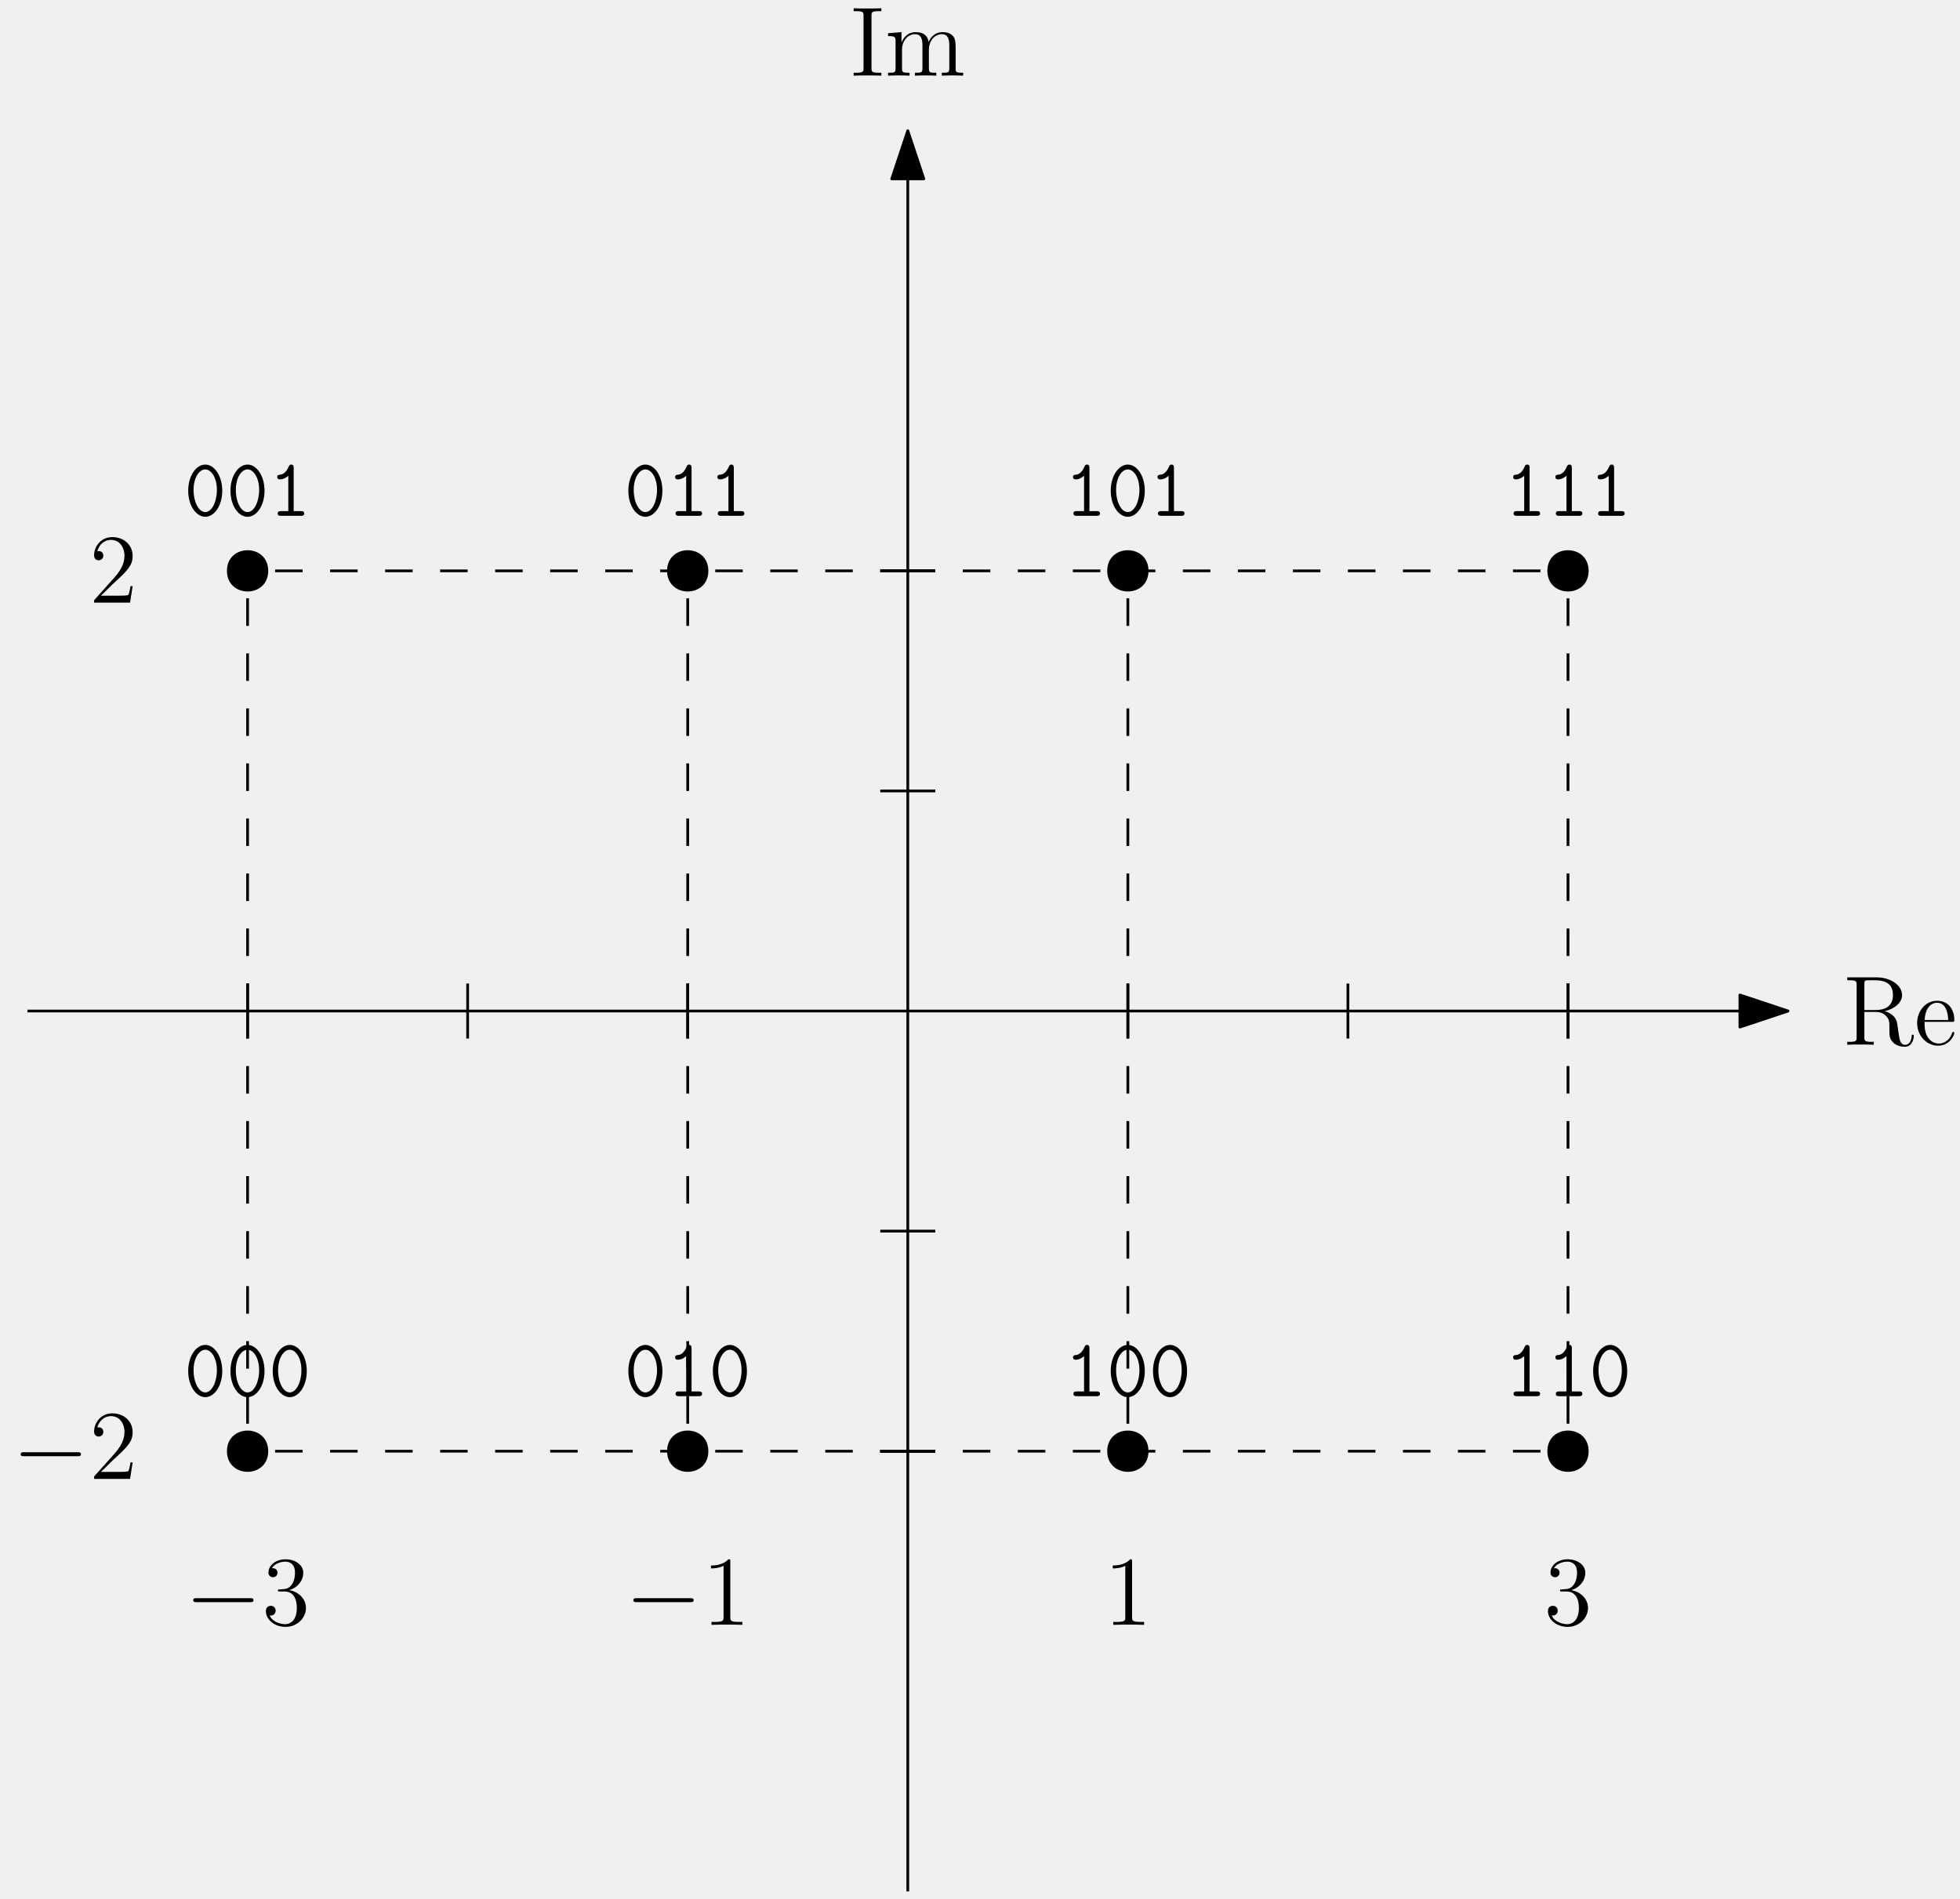
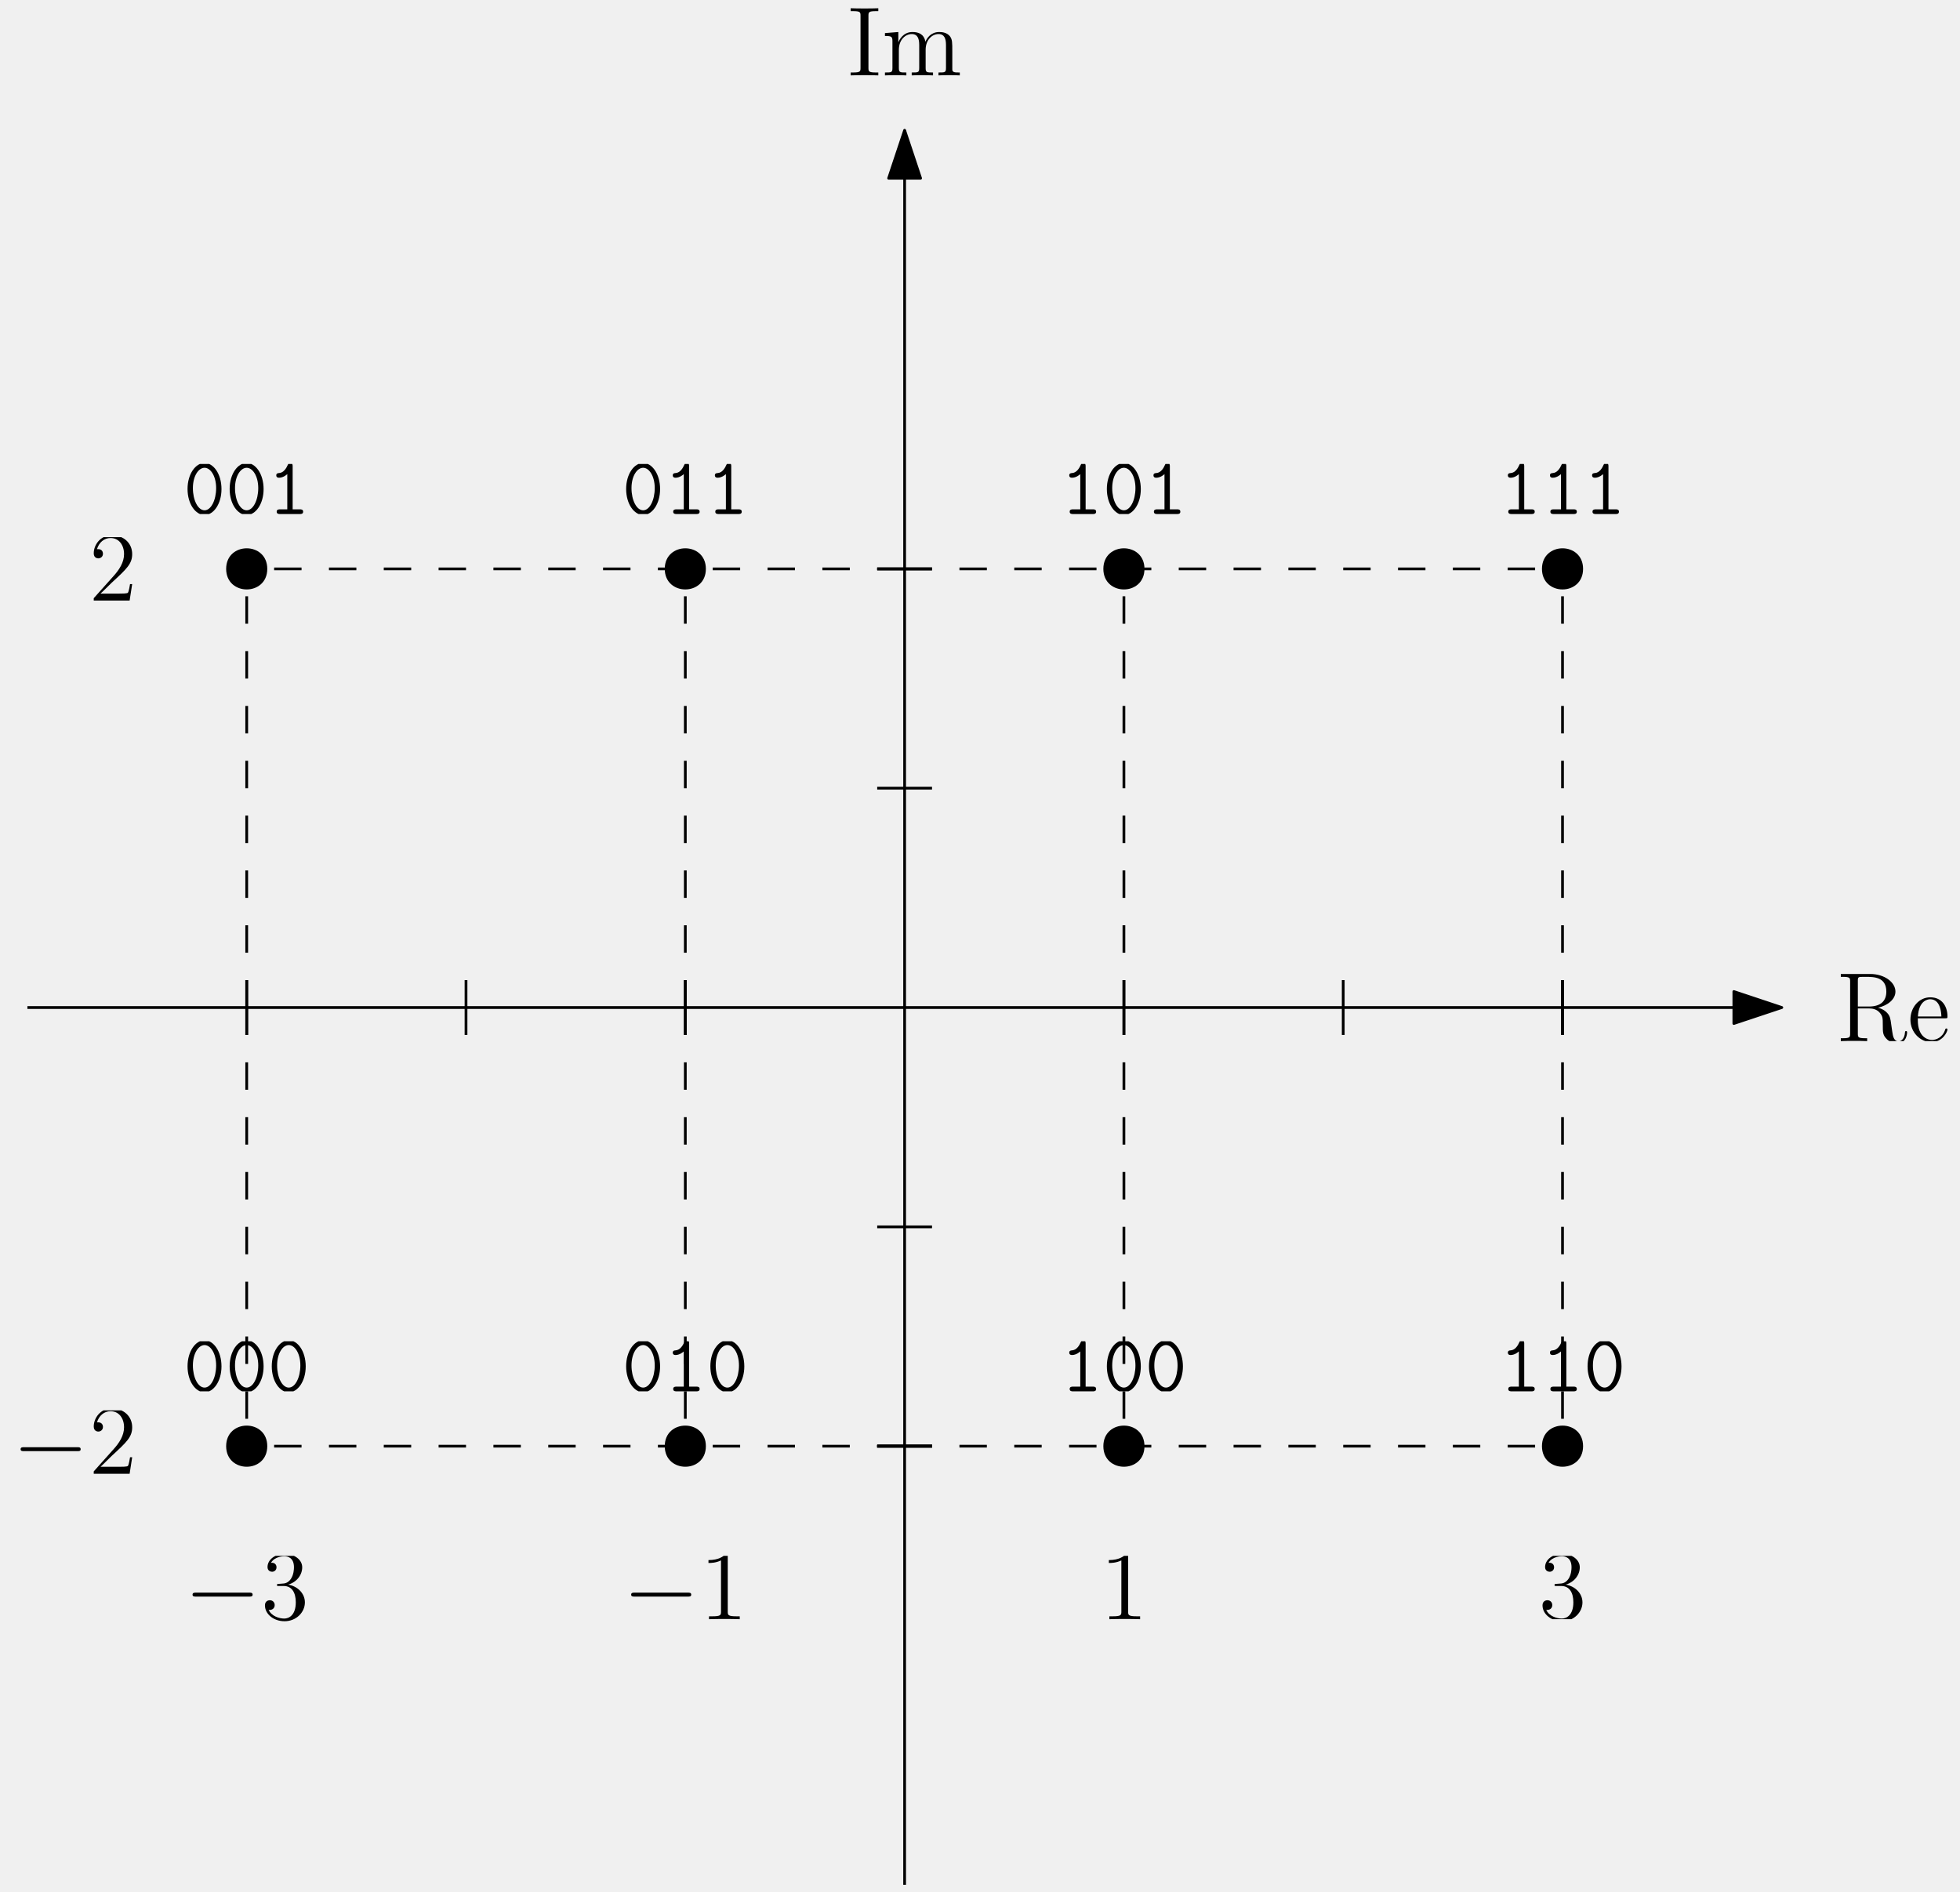
- <svg xmlns="http://www.w3.org/2000/svg" xmlns:xlink="http://www.w3.org/1999/xlink" width="285" height="276" viewBox="0 0 285 276">
+ <svg xmlns="http://www.w3.org/2000/svg" xmlns:xlink="http://www.w3.org/1999/xlink" width="286" height="276" viewBox="0 0 286 276">
+   <style>
+       .fill { fill: black; }
+       .stroke { stroke: black; }
+       @media (prefers-color-scheme: dark) {
+         .fill { fill: white; }
+         .stroke { stroke: white; }
+       }
+     </style>
  <defs>
    <g>
      <g id="glyph-0-0">
        <path d="M 9.453 -3.297 C 9.703 -3.297 9.953 -3.297 9.953 -3.578 C 9.953 -3.875 9.703 -3.875 9.453 -3.875 L 1.688 -3.875 C 1.453 -3.875 1.188 -3.875 1.188 -3.578 C 1.188 -3.297 1.453 -3.297 1.688 -3.297 Z M 9.453 -3.297 " />
      </g>
      <g id="glyph-1-0">
        <path d="M 2.641 -5.156 C 2.391 -5.141 2.344 -5.125 2.344 -4.984 C 2.344 -4.844 2.406 -4.844 2.672 -4.844 L 3.328 -4.844 C 4.547 -4.844 5.094 -3.844 5.094 -2.469 C 5.094 -0.594 4.109 -0.094 3.406 -0.094 C 2.719 -0.094 1.547 -0.422 1.141 -1.359 C 1.594 -1.297 2.016 -1.547 2.016 -2.062 C 2.016 -2.484 1.703 -2.766 1.312 -2.766 C 0.969 -2.766 0.594 -2.562 0.594 -2.016 C 0.594 -0.75 1.859 0.297 3.453 0.297 C 5.156 0.297 6.422 -1 6.422 -2.453 C 6.422 -3.766 5.359 -4.812 3.984 -5.047 C 5.234 -5.406 6.031 -6.453 6.031 -7.578 C 6.031 -8.703 4.859 -9.531 3.469 -9.531 C 2.031 -9.531 0.969 -8.656 0.969 -7.609 C 0.969 -7.047 1.422 -6.922 1.641 -6.922 C 1.938 -6.922 2.281 -7.141 2.281 -7.578 C 2.281 -8.031 1.938 -8.234 1.625 -8.234 C 1.531 -8.234 1.5 -8.234 1.469 -8.219 C 2.016 -9.188 3.359 -9.188 3.422 -9.188 C 3.906 -9.188 4.828 -8.984 4.828 -7.578 C 4.828 -7.297 4.797 -6.5 4.375 -5.875 C 3.938 -5.25 3.453 -5.203 3.062 -5.188 Z M 2.641 -5.156 " />
      </g>
      <g id="glyph-1-1">
        <path d="M 4.125 -9.188 C 4.125 -9.531 4.125 -9.531 3.844 -9.531 C 3.5 -9.156 2.781 -8.625 1.312 -8.625 L 1.312 -8.203 C 1.641 -8.203 2.359 -8.203 3.141 -8.578 L 3.141 -1.109 C 3.141 -0.594 3.094 -0.422 1.844 -0.422 L 1.391 -0.422 L 1.391 0 C 1.781 -0.031 3.172 -0.031 3.641 -0.031 C 4.109 -0.031 5.5 -0.031 5.875 0 L 5.875 -0.422 L 5.438 -0.422 C 4.172 -0.422 4.125 -0.594 4.125 -1.109 Z M 4.125 -9.188 " />
      </g>
      <g id="glyph-1-2">
        <path d="M 6.312 -2.406 L 6 -2.406 C 5.953 -2.172 5.844 -1.375 5.688 -1.141 C 5.594 -1.016 4.781 -1.016 4.344 -1.016 L 1.688 -1.016 C 2.078 -1.344 2.953 -2.266 3.328 -2.609 C 5.516 -4.625 6.312 -5.359 6.312 -6.781 C 6.312 -8.438 5 -9.531 3.344 -9.531 C 1.672 -9.531 0.703 -8.125 0.703 -6.891 C 0.703 -6.156 1.328 -6.156 1.375 -6.156 C 1.672 -6.156 2.047 -6.375 2.047 -6.828 C 2.047 -7.234 1.781 -7.5 1.375 -7.5 C 1.25 -7.5 1.219 -7.5 1.172 -7.484 C 1.453 -8.469 2.219 -9.125 3.156 -9.125 C 4.375 -9.125 5.125 -8.109 5.125 -6.781 C 5.125 -5.562 4.422 -4.5 3.594 -3.578 L 0.703 -0.344 L 0.703 0 L 5.938 0 Z M 6.312 -2.406 " />
      </g>
      <g id="glyph-2-0">
        <path d="M 4.125 -9.188 C 4.125 -9.531 4.125 -9.531 3.844 -9.531 C 3.5 -9.156 2.781 -8.625 1.312 -8.625 L 1.312 -8.203 C 1.641 -8.203 2.359 -8.203 3.141 -8.578 L 3.141 -1.109 C 3.141 -0.594 3.094 -0.422 1.844 -0.422 L 1.391 -0.422 L 1.391 0 C 1.781 -0.031 3.172 -0.031 3.641 -0.031 C 4.109 -0.031 5.5 -0.031 5.875 0 L 5.875 -0.422 L 5.438 -0.422 C 4.172 -0.422 4.125 -0.594 4.125 -1.109 Z M 4.125 -9.188 " />
      </g>
      <g id="glyph-2-1">
        <path d="M 2.641 -5.156 C 2.391 -5.141 2.344 -5.125 2.344 -4.984 C 2.344 -4.844 2.406 -4.844 2.672 -4.844 L 3.328 -4.844 C 4.547 -4.844 5.094 -3.844 5.094 -2.469 C 5.094 -0.594 4.109 -0.094 3.406 -0.094 C 2.719 -0.094 1.547 -0.422 1.141 -1.359 C 1.594 -1.297 2.016 -1.547 2.016 -2.062 C 2.016 -2.484 1.703 -2.766 1.312 -2.766 C 0.969 -2.766 0.594 -2.562 0.594 -2.016 C 0.594 -0.75 1.859 0.297 3.453 0.297 C 5.156 0.297 6.422 -1 6.422 -2.453 C 6.422 -3.766 5.359 -4.812 3.984 -5.047 C 5.234 -5.406 6.031 -6.453 6.031 -7.578 C 6.031 -8.703 4.859 -9.531 3.469 -9.531 C 2.031 -9.531 0.969 -8.656 0.969 -7.609 C 0.969 -7.047 1.422 -6.922 1.641 -6.922 C 1.938 -6.922 2.281 -7.141 2.281 -7.578 C 2.281 -8.031 1.938 -8.234 1.625 -8.234 C 1.531 -8.234 1.5 -8.234 1.469 -8.219 C 2.016 -9.188 3.359 -9.188 3.422 -9.188 C 3.906 -9.188 4.828 -8.984 4.828 -7.578 C 4.828 -7.297 4.797 -6.5 4.375 -5.875 C 3.938 -5.25 3.453 -5.203 3.062 -5.188 Z M 2.641 -5.156 " />
      </g>
      <g id="glyph-2-2">
        <path d="M 6.312 -2.406 L 6 -2.406 C 5.953 -2.172 5.844 -1.375 5.688 -1.141 C 5.594 -1.016 4.781 -1.016 4.344 -1.016 L 1.688 -1.016 C 2.078 -1.344 2.953 -2.266 3.328 -2.609 C 5.516 -4.625 6.312 -5.359 6.312 -6.781 C 6.312 -8.438 5 -9.531 3.344 -9.531 C 1.672 -9.531 0.703 -8.125 0.703 -6.891 C 0.703 -6.156 1.328 -6.156 1.375 -6.156 C 1.672 -6.156 2.047 -6.375 2.047 -6.828 C 2.047 -7.234 1.781 -7.5 1.375 -7.5 C 1.25 -7.5 1.219 -7.5 1.172 -7.484 C 1.453 -8.469 2.219 -9.125 3.156 -9.125 C 4.375 -9.125 5.125 -8.109 5.125 -6.781 C 5.125 -5.562 4.422 -4.5 3.594 -3.578 L 0.703 -0.344 L 0.703 0 L 5.938 0 Z M 6.312 -2.406 " />
      </g>
      <g id="glyph-3-0">
        <path d="M 6.047 -4.875 C 7.469 -5.203 8.578 -6.109 8.578 -7.219 C 8.578 -8.609 6.953 -9.797 4.891 -9.797 L 0.609 -9.797 L 0.609 -9.375 L 0.891 -9.375 C 1.922 -9.375 1.969 -9.234 1.969 -8.703 L 1.969 -1.094 C 1.969 -0.562 1.922 -0.422 0.891 -0.422 L 0.609 -0.422 L 0.609 0 C 0.938 -0.031 2.109 -0.031 2.531 -0.031 C 2.938 -0.031 4.125 -0.031 4.453 0 L 4.453 -0.422 L 4.172 -0.422 C 3.141 -0.422 3.094 -0.562 3.094 -1.094 L 3.094 -4.766 L 4.766 -4.766 C 5.328 -4.766 5.859 -4.609 6.234 -4.203 C 6.734 -3.656 6.734 -3.359 6.734 -2.359 C 6.734 -1.234 6.734 -0.859 7.359 -0.25 C 7.578 -0.031 8.172 0.297 8.984 0.297 C 10.094 0.297 10.281 -0.953 10.281 -1.25 C 10.281 -1.328 10.281 -1.469 10.125 -1.469 C 9.984 -1.469 9.984 -1.375 9.969 -1.234 C 9.891 -0.375 9.484 0.016 9.016 0.016 C 8.359 0.016 8.219 -0.656 8.109 -1.422 C 8.094 -1.516 8 -2.141 7.953 -2.5 C 7.859 -3.219 7.797 -3.672 7.375 -4.109 C 7.219 -4.281 6.844 -4.656 6.047 -4.875 Z M 4.703 -5.047 L 3.094 -5.047 L 3.094 -8.812 C 3.094 -9.141 3.094 -9.312 3.406 -9.359 C 3.531 -9.375 3.953 -9.375 4.25 -9.375 C 5.406 -9.375 7.25 -9.375 7.25 -7.219 C 7.25 -5.969 6.562 -5.047 4.703 -5.047 Z M 4.703 -5.047 " />
      </g>
      <g id="glyph-3-1">
        <path d="M 5.5 -3.328 C 5.812 -3.328 5.844 -3.328 5.844 -3.594 C 5.844 -5.047 5.062 -6.391 3.328 -6.391 C 1.688 -6.391 0.438 -4.922 0.438 -3.141 C 0.438 -1.25 1.891 0.141 3.484 0.141 C 5.188 0.141 5.844 -1.406 5.844 -1.703 C 5.844 -1.797 5.766 -1.844 5.688 -1.844 C 5.562 -1.844 5.531 -1.781 5.516 -1.703 C 5.141 -0.5 4.172 -0.172 3.578 -0.172 C 2.969 -0.172 1.516 -0.578 1.516 -3.062 L 1.516 -3.328 Z M 1.531 -3.594 C 1.656 -5.859 2.906 -6.109 3.312 -6.109 C 4.844 -6.109 4.938 -4.094 4.953 -3.594 Z M 1.531 -3.594 " />
      </g>
      <g id="glyph-3-2">
        <path d="M 3.109 -8.703 C 3.109 -9.234 3.156 -9.375 4.234 -9.375 L 4.547 -9.375 L 4.547 -9.797 C 4.203 -9.766 2.969 -9.766 2.531 -9.766 C 2.109 -9.766 0.859 -9.766 0.516 -9.797 L 0.516 -9.375 L 0.828 -9.375 C 1.906 -9.375 1.953 -9.234 1.953 -8.703 L 1.953 -1.094 C 1.953 -0.562 1.906 -0.422 0.828 -0.422 L 0.516 -0.422 L 0.516 0 C 0.859 -0.031 2.094 -0.031 2.531 -0.031 C 2.953 -0.031 4.203 -0.031 4.547 0 L 4.547 -0.422 L 4.234 -0.422 C 3.156 -0.422 3.109 -0.562 3.109 -1.094 Z M 3.109 -8.703 " />
      </g>
      <g id="glyph-3-3">
        <path d="M 10.281 -3.484 C 10.281 -4.812 10.281 -5.219 9.953 -5.688 C 9.531 -6.234 8.859 -6.328 8.375 -6.328 C 7.188 -6.328 6.578 -5.469 6.359 -4.906 C 6.156 -6.016 5.375 -6.328 4.469 -6.328 C 3.078 -6.328 2.531 -5.141 2.422 -4.844 L 2.406 -4.844 L 2.406 -6.328 L 0.453 -6.172 L 0.453 -5.75 C 1.438 -5.75 1.547 -5.656 1.547 -4.953 L 1.547 -1.062 C 1.547 -0.422 1.391 -0.422 0.453 -0.422 L 0.453 0 C 0.828 -0.031 1.609 -0.031 2.016 -0.031 C 2.422 -0.031 3.203 -0.031 3.578 0 L 3.578 -0.422 C 2.656 -0.422 2.484 -0.422 2.484 -1.062 L 2.484 -3.734 C 2.484 -5.234 3.469 -6.031 4.359 -6.031 C 5.25 -6.031 5.453 -5.312 5.453 -4.438 L 5.453 -1.062 C 5.453 -0.422 5.297 -0.422 4.359 -0.422 L 4.359 0 C 4.734 -0.031 5.516 -0.031 5.906 -0.031 C 6.328 -0.031 7.094 -0.031 7.469 0 L 7.469 -0.422 C 6.562 -0.422 6.391 -0.422 6.391 -1.062 L 6.391 -3.734 C 6.391 -5.234 7.375 -6.031 8.266 -6.031 C 9.156 -6.031 9.359 -5.312 9.359 -4.438 L 9.359 -1.062 C 9.359 -0.422 9.188 -0.422 8.266 -0.422 L 8.266 0 C 8.641 -0.031 9.406 -0.031 9.812 -0.031 C 10.234 -0.031 11 -0.031 11.375 0 L 11.375 -0.422 C 10.656 -0.422 10.297 -0.422 10.281 -0.844 Z M 10.281 -3.484 " />
      </g>
      <g id="glyph-4-0">
        <path d="M 5.547 -3.641 C 5.547 -5.875 4.359 -7.453 3.078 -7.453 C 1.766 -7.453 0.594 -5.844 0.594 -3.656 C 0.594 -1.438 1.781 0.141 3.078 0.141 C 4.375 0.141 5.547 -1.453 5.547 -3.641 Z M 3.078 -0.547 C 2.125 -0.547 1.375 -2 1.375 -3.781 C 1.375 -5.562 2.203 -6.75 3.078 -6.75 C 3.938 -6.75 4.766 -5.562 4.766 -3.781 C 4.766 -2.016 4.016 -0.547 3.078 -0.547 Z M 3.078 -0.547 " />
      </g>
      <g id="glyph-4-1">
        <path d="M 3.641 -6.953 C 3.641 -7.141 3.641 -7.453 3.281 -7.453 C 3.078 -7.453 3.016 -7.344 2.938 -7.188 C 2.719 -6.672 2.312 -6.031 1.688 -5.984 C 1.5 -5.969 1.25 -5.953 1.25 -5.641 C 1.25 -5.438 1.375 -5.297 1.641 -5.297 C 2.312 -5.297 2.828 -5.797 2.859 -5.828 L 2.859 -0.688 L 1.812 -0.688 C 1.641 -0.688 1.312 -0.688 1.312 -0.344 C 1.312 0 1.641 0 1.812 0 L 4.688 0 C 4.859 0 5.172 0 5.172 -0.344 C 5.172 -0.688 4.859 -0.688 4.688 -0.688 L 3.641 -0.688 Z M 3.641 -6.953 " />
      </g>
    </g>
+     <clipPath id="clip-0">
+       <path clip-rule="nonzero" d="M 38 227 L 45 227 L 45 237 L 38 237 Z M 38 227 " />
+     </clipPath>
+     <clipPath id="clip-1">
+       <path clip-rule="nonzero" d="M 103 227 L 108 227 L 108 237 L 103 237 Z M 103 227 " />
+     </clipPath>
+     <clipPath id="clip-2">
+       <path clip-rule="nonzero" d="M 161 227 L 167 227 L 167 236.246 L 161 236.246 Z M 161 227 " />
+     </clipPath>
+     <clipPath id="clip-3">
+       <path clip-rule="nonzero" d="M 225 227 L 231 227 L 231 236.246 L 225 236.246 Z M 225 227 " />
+     </clipPath>
+     <clipPath id="clip-4">
+       <path clip-rule="nonzero" d="M 13 78.375 L 20 78.375 L 20 87.621 L 13 87.621 Z M 13 78.375 " />
+     </clipPath>
+     <clipPath id="clip-5">
+       <path clip-rule="nonzero" d="M 13 205.777 L 20 205.777 L 20 216 L 13 216 Z M 13 205.777 " />
+     </clipPath>
+     <clipPath id="clip-6">
+       <path clip-rule="nonzero" d="M 268 142.098 L 284.582 142.098 L 284.582 151.902 L 268 151.902 Z M 268 142.098 " />
+     </clipPath>
+     <clipPath id="clip-7">
+       <path clip-rule="nonzero" d="M 124 1.195 L 140.387 1.195 L 140.387 11 L 124 11 Z M 124 1.195 " />
+     </clipPath>
+     <clipPath id="clip-8">
+       <path clip-rule="nonzero" d="M 27 67.695 L 45 67.695 L 45 75 L 27 75 Z M 27 67.695 " />
+     </clipPath>
+     <clipPath id="clip-9">
+       <path clip-rule="nonzero" d="M 91 67.695 L 109 67.695 L 109 75 L 91 75 Z M 91 67.695 " />
+     </clipPath>
+     <clipPath id="clip-10">
+       <path clip-rule="nonzero" d="M 156 67.695 L 173 67.695 L 173 75 L 156 75 Z M 156 67.695 " />
+     </clipPath>
+     <clipPath id="clip-11">
+       <path clip-rule="nonzero" d="M 220 67.695 L 237 67.695 L 237 75 L 220 75 Z M 220 67.695 " />
+     </clipPath>
+     <clipPath id="clip-12">
+       <path clip-rule="nonzero" d="M 27 195.695 L 45 195.695 L 45 203 L 27 203 Z M 27 195.695 " />
+     </clipPath>
+     <clipPath id="clip-13">
+       <path clip-rule="nonzero" d="M 91 195.695 L 109 195.695 L 109 203 L 91 203 Z M 91 195.695 " />
+     </clipPath>
+     <clipPath id="clip-14">
+       <path clip-rule="nonzero" d="M 156 195.695 L 173 195.695 L 173 203 L 156 203 Z M 156 195.695 " />
+     </clipPath>
+     <clipPath id="clip-15">
+       <path clip-rule="nonzero" d="M 220 195.695 L 237 195.695 L 237 203 L 220 203 Z M 220 195.695 " />
+     </clipPath>
  </defs>
-   <path fill="none" stroke-width="0.4" stroke-linecap="butt" stroke-linejoin="round" stroke="rgb(0%, 0%, 0%)" stroke-opacity="1" stroke-miterlimit="10" d="M 256 447.996 L 256 703.996 " transform="matrix(1, 0, 0, -1, -124, 723)" />
-   <path fill-rule="evenodd" fill="rgb(0%, 0%, 0%)" fill-opacity="1" stroke-width="0.4" stroke-linecap="butt" stroke-linejoin="round" stroke="rgb(0%, 0%, 0%)" stroke-opacity="1" stroke-miterlimit="10" d="M 256 703.996 L 253.668 696.996 L 258.332 696.996 Z M 256 703.996 " transform="matrix(1, 0, 0, -1, -124, 723)" />
-   <path fill="none" stroke-width="0.4" stroke-linecap="butt" stroke-linejoin="round" stroke="rgb(0%, 0%, 0%)" stroke-opacity="1" stroke-miterlimit="10" d="M 128 576 L 384 576 " transform="matrix(1, 0, 0, -1, -124, 723)" />
-   <path fill-rule="evenodd" fill="rgb(0%, 0%, 0%)" fill-opacity="1" stroke-width="0.4" stroke-linecap="butt" stroke-linejoin="round" stroke="rgb(0%, 0%, 0%)" stroke-opacity="1" stroke-miterlimit="10" d="M 384 576 L 377 578.332 L 377 573.668 Z M 384 576 " transform="matrix(1, 0, 0, -1, -124, 723)" />
-   <path fill-rule="evenodd" fill="rgb(0%, 0%, 0%)" fill-opacity="1" d="M 231 83 C 231 79 225 79 225 83 C 225 87 231 87 231 83 Z M 231 83 " />
-   <path fill-rule="evenodd" fill="rgb(0%, 0%, 0%)" fill-opacity="1" d="M 167 83 C 167 79 161 79 161 83 C 161 87 167 87 167 83 Z M 167 83 " />
-   <path fill-rule="evenodd" fill="rgb(0%, 0%, 0%)" fill-opacity="1" d="M 103 83 C 103 79 97 79 97 83 C 97 87 103 87 103 83 Z M 103 83 " />
-   <path fill-rule="evenodd" fill="rgb(0%, 0%, 0%)" fill-opacity="1" d="M 39 83 C 39 79 33 79 33 83 C 33 87 39 87 39 83 Z M 39 83 " />
-   <path fill="none" stroke-width="0.4" stroke-linecap="butt" stroke-linejoin="round" stroke="rgb(0%, 0%, 0%)" stroke-opacity="1" stroke-miterlimit="10" d="M 252 640 L 260 640 " transform="matrix(1, 0, 0, -1, -124, 723)" />
-   <path fill="none" stroke-width="0.4" stroke-linecap="butt" stroke-linejoin="round" stroke="rgb(0%, 0%, 0%)" stroke-opacity="1" stroke-miterlimit="10" d="M 252 640 L 260 640 " transform="matrix(1, 0, 0, -1, -124, 723)" />
-   <path fill="none" stroke-width="0.4" stroke-linecap="butt" stroke-linejoin="round" stroke="rgb(0%, 0%, 0%)" stroke-opacity="1" stroke-miterlimit="10" d="M 252 608 L 260 608 " transform="matrix(1, 0, 0, -1, -124, 723)" />
-   <path fill="none" stroke-width="0.4" stroke-linecap="butt" stroke-linejoin="round" stroke="rgb(0%, 0%, 0%)" stroke-opacity="1" stroke-miterlimit="10" d="M 252 512 L 260 512 " transform="matrix(1, 0, 0, -1, -124, 723)" />
-   <path fill="none" stroke-width="0.4" stroke-linecap="butt" stroke-linejoin="round" stroke="rgb(0%, 0%, 0%)" stroke-opacity="1" stroke-miterlimit="10" d="M 252 512 L 260 512 " transform="matrix(1, 0, 0, -1, -124, 723)" />
-   <path fill="none" stroke-width="0.4" stroke-linecap="butt" stroke-linejoin="round" stroke="rgb(0%, 0%, 0%)" stroke-opacity="1" stroke-miterlimit="10" d="M 288 580 L 288 572 " transform="matrix(1, 0, 0, -1, -124, 723)" />
-   <path fill="none" stroke-width="0.4" stroke-linecap="butt" stroke-linejoin="round" stroke="rgb(0%, 0%, 0%)" stroke-opacity="1" stroke-miterlimit="10" d="M 320 580 L 320 572 " transform="matrix(1, 0, 0, -1, -124, 723)" />
-   <path fill="none" stroke-width="0.4" stroke-linecap="butt" stroke-linejoin="round" stroke="rgb(0%, 0%, 0%)" stroke-opacity="1" stroke-miterlimit="10" d="M 352 580 L 352 572 " transform="matrix(1, 0, 0, -1, -124, 723)" />
-   <path fill="none" stroke-width="0.4" stroke-linecap="butt" stroke-linejoin="round" stroke="rgb(0%, 0%, 0%)" stroke-opacity="1" stroke-miterlimit="10" d="M 224 580 L 224 572 " transform="matrix(1, 0, 0, -1, -124, 723)" />
-   <path fill="none" stroke-width="0.4" stroke-linecap="butt" stroke-linejoin="round" stroke="rgb(0%, 0%, 0%)" stroke-opacity="1" stroke-miterlimit="10" d="M 192 580 L 192 572 " transform="matrix(1, 0, 0, -1, -124, 723)" />
-   <path fill="none" stroke-width="0.4" stroke-linecap="butt" stroke-linejoin="round" stroke="rgb(0%, 0%, 0%)" stroke-opacity="1" stroke-miterlimit="10" d="M 160 580 L 160 572 " transform="matrix(1, 0, 0, -1, -124, 723)" />
-   <path fill-rule="evenodd" fill="rgb(0%, 0%, 0%)" fill-opacity="1" d="M 167 211 C 167 207 161 207 161 211 C 161 215 167 215 167 211 Z M 167 211 " />
-   <path fill-rule="evenodd" fill="rgb(0%, 0%, 0%)" fill-opacity="1" d="M 231 211 C 231 207 225 207 225 211 C 225 215 231 215 231 211 Z M 231 211 " />
-   <path fill-rule="evenodd" fill="rgb(0%, 0%, 0%)" fill-opacity="1" d="M 103 211 C 103 207 97 207 97 211 C 97 215 103 215 103 211 Z M 103 211 " />
-   <path fill-rule="evenodd" fill="rgb(0%, 0%, 0%)" fill-opacity="1" d="M 39 211 C 39 207 33 207 33 211 C 33 215 39 215 39 211 Z M 39 211 " />
-   <path fill="none" stroke-width="0.4" stroke-linecap="butt" stroke-linejoin="round" stroke="rgb(0%, 0%, 0%)" stroke-opacity="1" stroke-miterlimit="10" d="M 252 512 L 260 512 " transform="matrix(1, 0, 0, -1, -124, 723)" />
-   <path fill="none" stroke-width="0.4" stroke-linecap="butt" stroke-linejoin="round" stroke="rgb(0%, 0%, 0%)" stroke-opacity="1" stroke-miterlimit="10" d="M 252 512 L 260 512 " transform="matrix(1, 0, 0, -1, -124, 723)" />
-   <g fill="rgb(0%, 0%, 0%)" fill-opacity="1">
+   <path fill="none" stroke-width="0.4" stroke-linecap="butt" stroke-linejoin="round" stroke-opacity="1" stroke-miterlimit="10" d="M 256 447.996 L 256 703.996 " transform="matrix(1, 0, 0, -1, -124, 723)" class="stroke" />
+   <path fill-rule="evenodd" fill-opacity="1" stroke-width="0.4" stroke-linecap="butt" stroke-linejoin="round" stroke-opacity="1" stroke-miterlimit="10" d="M 256 703.996 L 253.668 696.996 L 258.332 696.996 Z M 256 703.996 " transform="matrix(1, 0, 0, -1, -124, 723)" class="fill stroke" />
+   <path fill="none" stroke-width="0.4" stroke-linecap="butt" stroke-linejoin="round" stroke-opacity="1" stroke-miterlimit="10" d="M 128 576 L 384 576 " transform="matrix(1, 0, 0, -1, -124, 723)" class="stroke" />
+   <path fill-rule="evenodd" fill-opacity="1" stroke-width="0.4" stroke-linecap="butt" stroke-linejoin="round" stroke-opacity="1" stroke-miterlimit="10" d="M 384 576 L 377 578.332 L 377 573.668 Z M 384 576 " transform="matrix(1, 0, 0, -1, -124, 723)" class="fill stroke" />
+   <path fill-rule="evenodd" fill-opacity="1" d="M 231 83 C 231 79 225 79 225 83 C 225 87 231 87 231 83 Z M 231 83 " class="fill" />
+   <path fill-rule="evenodd" fill-opacity="1" d="M 167 83 C 167 79 161 79 161 83 C 161 87 167 87 167 83 Z M 167 83 " class="fill" />
+   <path fill-rule="evenodd" fill-opacity="1" d="M 103 83 C 103 79 97 79 97 83 C 97 87 103 87 103 83 Z M 103 83 " class="fill" />
+   <path fill-rule="evenodd" fill-opacity="1" d="M 39 83 C 39 79 33 79 33 83 C 33 87 39 87 39 83 Z M 39 83 " class="fill" />
+   <path fill="none" stroke-width="0.4" stroke-linecap="butt" stroke-linejoin="round" stroke-opacity="1" stroke-miterlimit="10" d="M 252 640 L 260 640 " transform="matrix(1, 0, 0, -1, -124, 723)" class="stroke" />
+   <path fill="none" stroke-width="0.4" stroke-linecap="butt" stroke-linejoin="round" stroke-opacity="1" stroke-miterlimit="10" d="M 252 640 L 260 640 " transform="matrix(1, 0, 0, -1, -124, 723)" class="stroke" />
+   <path fill="none" stroke-width="0.4" stroke-linecap="butt" stroke-linejoin="round" stroke-opacity="1" stroke-miterlimit="10" d="M 252 608 L 260 608 " transform="matrix(1, 0, 0, -1, -124, 723)" class="stroke" />
+   <path fill="none" stroke-width="0.4" stroke-linecap="butt" stroke-linejoin="round" stroke-opacity="1" stroke-miterlimit="10" d="M 252 512 L 260 512 " transform="matrix(1, 0, 0, -1, -124, 723)" class="stroke" />
+   <path fill="none" stroke-width="0.4" stroke-linecap="butt" stroke-linejoin="round" stroke-opacity="1" stroke-miterlimit="10" d="M 252 512 L 260 512 " transform="matrix(1, 0, 0, -1, -124, 723)" class="stroke" />
+   <path fill="none" stroke-width="0.4" stroke-linecap="butt" stroke-linejoin="round" stroke-opacity="1" stroke-miterlimit="10" d="M 288 580 L 288 572 " transform="matrix(1, 0, 0, -1, -124, 723)" class="stroke" />
+   <path fill="none" stroke-width="0.4" stroke-linecap="butt" stroke-linejoin="round" stroke-opacity="1" stroke-miterlimit="10" d="M 320 580 L 320 572 " transform="matrix(1, 0, 0, -1, -124, 723)" class="stroke" />
+   <path fill="none" stroke-width="0.4" stroke-linecap="butt" stroke-linejoin="round" stroke-opacity="1" stroke-miterlimit="10" d="M 352 580 L 352 572 " transform="matrix(1, 0, 0, -1, -124, 723)" class="stroke" />
+   <path fill="none" stroke-width="0.4" stroke-linecap="butt" stroke-linejoin="round" stroke-opacity="1" stroke-miterlimit="10" d="M 224 580 L 224 572 " transform="matrix(1, 0, 0, -1, -124, 723)" class="stroke" />
+   <path fill="none" stroke-width="0.4" stroke-linecap="butt" stroke-linejoin="round" stroke-opacity="1" stroke-miterlimit="10" d="M 192 580 L 192 572 " transform="matrix(1, 0, 0, -1, -124, 723)" class="stroke" />
+   <path fill="none" stroke-width="0.4" stroke-linecap="butt" stroke-linejoin="round" stroke-opacity="1" stroke-miterlimit="10" d="M 160 580 L 160 572 " transform="matrix(1, 0, 0, -1, -124, 723)" class="stroke" />
+   <path fill-rule="evenodd" fill-opacity="1" d="M 167 211 C 167 207 161 207 161 211 C 161 215 167 215 167 211 Z M 167 211 " class="fill" />
+   <path fill-rule="evenodd" fill-opacity="1" d="M 231 211 C 231 207 225 207 225 211 C 225 215 231 215 231 211 Z M 231 211 " class="fill" />
+   <path fill-rule="evenodd" fill-opacity="1" d="M 103 211 C 103 207 97 207 97 211 C 97 215 103 215 103 211 Z M 103 211 " class="fill" />
+   <path fill-rule="evenodd" fill-opacity="1" d="M 39 211 C 39 207 33 207 33 211 C 33 215 39 215 39 211 Z M 39 211 " class="fill" />
+   <path fill="none" stroke-width="0.4" stroke-linecap="butt" stroke-linejoin="round" stroke-opacity="1" stroke-miterlimit="10" d="M 252 512 L 260 512 " transform="matrix(1, 0, 0, -1, -124, 723)" class="stroke" />
+   <path fill="none" stroke-width="0.4" stroke-linecap="butt" stroke-linejoin="round" stroke-opacity="1" stroke-miterlimit="10" d="M 252 512 L 260 512 " transform="matrix(1, 0, 0, -1, -124, 723)" class="stroke" />
+   <g fill-opacity="1" class="fill">
    <use xlink:href="#glyph-0-0" x="26.909" y="236.245" />
  </g>
-   <g fill="rgb(0%, 0%, 0%)" fill-opacity="1">
-     <use xlink:href="#glyph-1-0" x="38.067" y="236.245" />
-   </g>
-   <g fill="rgb(0%, 0%, 0%)" fill-opacity="1">
+   <g clip-path="url(#clip-0)">
+     <g fill-opacity="1" class="fill">
+       <use xlink:href="#glyph-1-0" x="38.067" y="236.245" />
+     </g>
+   </g>
+   <g fill-opacity="1" class="fill">
    <use xlink:href="#glyph-0-0" x="90.909" y="236.245" />
  </g>
-   <g fill="rgb(0%, 0%, 0%)" fill-opacity="1">
-     <use xlink:href="#glyph-1-1" x="102.067" y="236.245" />
-   </g>
-   <g fill="rgb(0%, 0%, 0%)" fill-opacity="1">
-     <use xlink:href="#glyph-2-0" x="160.488" y="236.245" />
-   </g>
-   <g fill="rgb(0%, 0%, 0%)" fill-opacity="1">
-     <use xlink:href="#glyph-2-1" x="224.488" y="236.245" />
-   </g>
-   <g fill="rgb(0%, 0%, 0%)" fill-opacity="1">
-     <use xlink:href="#glyph-2-2" x="12.976" y="87.623" />
-   </g>
-   <g fill="rgb(0%, 0%, 0%)" fill-opacity="1">
+   <g clip-path="url(#clip-1)">
+     <g fill-opacity="1" class="fill">
+       <use xlink:href="#glyph-1-1" x="102.067" y="236.245" />
+     </g>
+   </g>
+   <g clip-path="url(#clip-2)">
+     <g fill-opacity="1" class="fill">
+       <use xlink:href="#glyph-2-0" x="160.488" y="236.245" />
+     </g>
+   </g>
+   <g clip-path="url(#clip-3)">
+     <g fill-opacity="1" class="fill">
+       <use xlink:href="#glyph-2-1" x="224.488" y="236.245" />
+     </g>
+   </g>
+   <g clip-path="url(#clip-4)">
+     <g fill-opacity="1" class="fill">
+       <use xlink:href="#glyph-2-2" x="12.976" y="87.623" />
+     </g>
+   </g>
+   <g fill-opacity="1" class="fill">
    <use xlink:href="#glyph-0-0" x="1.818" y="215.024" />
  </g>
-   <g fill="rgb(0%, 0%, 0%)" fill-opacity="1">
-     <use xlink:href="#glyph-1-2" x="12.976" y="215.024" />
-   </g>
-   <path fill="none" stroke-width="0.4" stroke-linecap="butt" stroke-linejoin="round" stroke="rgb(0%, 0%, 0%)" stroke-opacity="1" stroke-dasharray="4" stroke-miterlimit="10" d="M 160 576 L 160 640 " transform="matrix(1, 0, 0, -1, -124, 723)" />
-   <path fill="none" stroke-width="0.4" stroke-linecap="butt" stroke-linejoin="round" stroke="rgb(0%, 0%, 0%)" stroke-opacity="1" stroke-dasharray="4" stroke-miterlimit="10" d="M 224 576 L 224 640 " transform="matrix(1, 0, 0, -1, -124, 723)" />
-   <path fill="none" stroke-width="0.4" stroke-linecap="butt" stroke-linejoin="round" stroke="rgb(0%, 0%, 0%)" stroke-opacity="1" stroke-dasharray="4" stroke-miterlimit="10" d="M 288 576 L 288 640 " transform="matrix(1, 0, 0, -1, -124, 723)" />
-   <path fill="none" stroke-width="0.4" stroke-linecap="butt" stroke-linejoin="round" stroke="rgb(0%, 0%, 0%)" stroke-opacity="1" stroke-dasharray="4" stroke-miterlimit="10" d="M 352 576 L 352 640 " transform="matrix(1, 0, 0, -1, -124, 723)" />
-   <path fill="none" stroke-width="0.4" stroke-linecap="butt" stroke-linejoin="round" stroke="rgb(0%, 0%, 0%)" stroke-opacity="1" stroke-dasharray="4" stroke-miterlimit="10" d="M 160 576 L 160 512 " transform="matrix(1, 0, 0, -1, -124, 723)" />
-   <path fill="none" stroke-width="0.4" stroke-linecap="butt" stroke-linejoin="round" stroke="rgb(0%, 0%, 0%)" stroke-opacity="1" stroke-dasharray="4" stroke-miterlimit="10" d="M 224 576 L 224 512 " transform="matrix(1, 0, 0, -1, -124, 723)" />
-   <path fill="none" stroke-width="0.4" stroke-linecap="butt" stroke-linejoin="round" stroke="rgb(0%, 0%, 0%)" stroke-opacity="1" stroke-dasharray="4" stroke-miterlimit="10" d="M 288 576 L 288 512 " transform="matrix(1, 0, 0, -1, -124, 723)" />
-   <path fill="none" stroke-width="0.4" stroke-linecap="butt" stroke-linejoin="round" stroke="rgb(0%, 0%, 0%)" stroke-opacity="1" stroke-dasharray="4" stroke-miterlimit="10" d="M 352 576 L 352 512 " transform="matrix(1, 0, 0, -1, -124, 723)" />
-   <path fill="none" stroke-width="0.4" stroke-linecap="butt" stroke-linejoin="round" stroke="rgb(0%, 0%, 0%)" stroke-opacity="1" stroke-dasharray="4" stroke-miterlimit="10" d="M 256 640 L 352 640 " transform="matrix(1, 0, 0, -1, -124, 723)" />
-   <path fill="none" stroke-width="0.4" stroke-linecap="butt" stroke-linejoin="round" stroke="rgb(0%, 0%, 0%)" stroke-opacity="1" stroke-dasharray="4" stroke-miterlimit="10" d="M 256 512 L 352 512 " transform="matrix(1, 0, 0, -1, -124, 723)" />
-   <path fill="none" stroke-width="0.4" stroke-linecap="butt" stroke-linejoin="round" stroke="rgb(0%, 0%, 0%)" stroke-opacity="1" stroke-dasharray="4" stroke-miterlimit="10" d="M 256 640 L 160 640 " transform="matrix(1, 0, 0, -1, -124, 723)" />
-   <path fill="none" stroke-width="0.4" stroke-linecap="butt" stroke-linejoin="round" stroke="rgb(0%, 0%, 0%)" stroke-opacity="1" stroke-dasharray="4" stroke-miterlimit="10" d="M 256 512 L 160 512 " transform="matrix(1, 0, 0, -1, -124, 723)" />
-   <g fill="rgb(0%, 0%, 0%)" fill-opacity="1">
-     <use xlink:href="#glyph-3-0" x="268" y="151.901" />
-     <use xlink:href="#glyph-3-1" x="278.329" y="151.901" />
-   </g>
-   <g fill="rgb(0%, 0%, 0%)" fill-opacity="1">
-     <use xlink:href="#glyph-3-2" x="123.613" y="11" />
-     <use xlink:href="#glyph-3-3" x="128.677" y="11" />
-   </g>
-   <g fill="rgb(0%, 0%, 0%)" fill-opacity="1">
-     <use xlink:href="#glyph-4-0" x="26.772" y="75" />
-     <use xlink:href="#glyph-4-0" x="32.917" y="75" />
-     <use xlink:href="#glyph-4-1" x="39.062" y="75" />
-   </g>
-   <g fill="rgb(0%, 0%, 0%)" fill-opacity="1">
-     <use xlink:href="#glyph-4-0" x="90.772" y="75" />
-     <use xlink:href="#glyph-4-1" x="96.917" y="75" />
-     <use xlink:href="#glyph-4-1" x="103.062" y="75" />
-   </g>
-   <g fill="rgb(0%, 0%, 0%)" fill-opacity="1">
-     <use xlink:href="#glyph-4-1" x="154.772" y="75" />
-     <use xlink:href="#glyph-4-0" x="160.917" y="75" />
-     <use xlink:href="#glyph-4-1" x="167.062" y="75" />
-   </g>
-   <g fill="rgb(0%, 0%, 0%)" fill-opacity="1">
-     <use xlink:href="#glyph-4-1" x="218.772" y="75" />
-     <use xlink:href="#glyph-4-1" x="224.917" y="75" />
-     <use xlink:href="#glyph-4-1" x="231.062" y="75" />
-   </g>
-   <g fill="rgb(0%, 0%, 0%)" fill-opacity="1">
-     <use xlink:href="#glyph-4-0" x="26.772" y="203" />
-     <use xlink:href="#glyph-4-0" x="32.917" y="203" />
-     <use xlink:href="#glyph-4-0" x="39.062" y="203" />
-   </g>
-   <g fill="rgb(0%, 0%, 0%)" fill-opacity="1">
-     <use xlink:href="#glyph-4-0" x="90.772" y="203" />
-     <use xlink:href="#glyph-4-1" x="96.917" y="203" />
-     <use xlink:href="#glyph-4-0" x="103.062" y="203" />
-   </g>
-   <g fill="rgb(0%, 0%, 0%)" fill-opacity="1">
-     <use xlink:href="#glyph-4-1" x="154.772" y="203" />
-     <use xlink:href="#glyph-4-0" x="160.917" y="203" />
-     <use xlink:href="#glyph-4-0" x="167.062" y="203" />
-   </g>
-   <g fill="rgb(0%, 0%, 0%)" fill-opacity="1">
-     <use xlink:href="#glyph-4-1" x="218.772" y="203" />
-     <use xlink:href="#glyph-4-1" x="224.917" y="203" />
-     <use xlink:href="#glyph-4-0" x="231.062" y="203" />
-   </g>
-   <path fill="none" stroke-width="0.4" stroke-linecap="butt" stroke-linejoin="round" stroke="rgb(0%, 0%, 0%)" stroke-opacity="1" stroke-miterlimit="10" d="M 252 544 L 260 544 " transform="matrix(1, 0, 0, -1, -124, 723)" />
+   <g clip-path="url(#clip-5)">
+     <g fill-opacity="1" class="fill">
+       <use xlink:href="#glyph-1-2" x="12.976" y="215.024" />
+     </g>
+   </g>
+   <path fill="none" stroke-width="0.4" stroke-linecap="butt" stroke-linejoin="round" stroke-opacity="1" stroke-dasharray="4" stroke-miterlimit="10" d="M 160 576 L 160 640 " transform="matrix(1, 0, 0, -1, -124, 723)" class="stroke" />
+   <path fill="none" stroke-width="0.4" stroke-linecap="butt" stroke-linejoin="round" stroke-opacity="1" stroke-dasharray="4" stroke-miterlimit="10" d="M 224 576 L 224 640 " transform="matrix(1, 0, 0, -1, -124, 723)" class="stroke" />
+   <path fill="none" stroke-width="0.4" stroke-linecap="butt" stroke-linejoin="round" stroke-opacity="1" stroke-dasharray="4" stroke-miterlimit="10" d="M 288 576 L 288 640 " transform="matrix(1, 0, 0, -1, -124, 723)" class="stroke" />
+   <path fill="none" stroke-width="0.4" stroke-linecap="butt" stroke-linejoin="round" stroke-opacity="1" stroke-dasharray="4" stroke-miterlimit="10" d="M 352 576 L 352 640 " transform="matrix(1, 0, 0, -1, -124, 723)" class="stroke" />
+   <path fill="none" stroke-width="0.4" stroke-linecap="butt" stroke-linejoin="round" stroke-opacity="1" stroke-dasharray="4" stroke-miterlimit="10" d="M 160 576 L 160 512 " transform="matrix(1, 0, 0, -1, -124, 723)" class="stroke" />
+   <path fill="none" stroke-width="0.4" stroke-linecap="butt" stroke-linejoin="round" stroke-opacity="1" stroke-dasharray="4" stroke-miterlimit="10" d="M 224 576 L 224 512 " transform="matrix(1, 0, 0, -1, -124, 723)" class="stroke" />
+   <path fill="none" stroke-width="0.4" stroke-linecap="butt" stroke-linejoin="round" stroke-opacity="1" stroke-dasharray="4" stroke-miterlimit="10" d="M 288 576 L 288 512 " transform="matrix(1, 0, 0, -1, -124, 723)" class="stroke" />
+   <path fill="none" stroke-width="0.4" stroke-linecap="butt" stroke-linejoin="round" stroke-opacity="1" stroke-dasharray="4" stroke-miterlimit="10" d="M 352 576 L 352 512 " transform="matrix(1, 0, 0, -1, -124, 723)" class="stroke" />
+   <path fill="none" stroke-width="0.4" stroke-linecap="butt" stroke-linejoin="round" stroke-opacity="1" stroke-dasharray="4" stroke-miterlimit="10" d="M 256 640 L 352 640 " transform="matrix(1, 0, 0, -1, -124, 723)" class="stroke" />
+   <path fill="none" stroke-width="0.4" stroke-linecap="butt" stroke-linejoin="round" stroke-opacity="1" stroke-dasharray="4" stroke-miterlimit="10" d="M 256 512 L 352 512 " transform="matrix(1, 0, 0, -1, -124, 723)" class="stroke" />
+   <path fill="none" stroke-width="0.4" stroke-linecap="butt" stroke-linejoin="round" stroke-opacity="1" stroke-dasharray="4" stroke-miterlimit="10" d="M 256 640 L 160 640 " transform="matrix(1, 0, 0, -1, -124, 723)" class="stroke" />
+   <path fill="none" stroke-width="0.4" stroke-linecap="butt" stroke-linejoin="round" stroke-opacity="1" stroke-dasharray="4" stroke-miterlimit="10" d="M 256 512 L 160 512 " transform="matrix(1, 0, 0, -1, -124, 723)" class="stroke" />
+   <g clip-path="url(#clip-6)">
+     <g fill-opacity="1" class="fill">
+       <use xlink:href="#glyph-3-0" x="268" y="151.901" />
+       <use xlink:href="#glyph-3-1" x="278.329" y="151.901" />
+     </g>
+   </g>
+   <g clip-path="url(#clip-7)">
+     <g fill-opacity="1" class="fill">
+       <use xlink:href="#glyph-3-2" x="123.613" y="11" />
+       <use xlink:href="#glyph-3-3" x="128.677" y="11" />
+     </g>
+   </g>
+   <g clip-path="url(#clip-8)">
+     <g fill-opacity="1" class="fill">
+       <use xlink:href="#glyph-4-0" x="26.772" y="75" />
+       <use xlink:href="#glyph-4-0" x="32.917" y="75" />
+       <use xlink:href="#glyph-4-1" x="39.062" y="75" />
+     </g>
+   </g>
+   <g clip-path="url(#clip-9)">
+     <g fill-opacity="1" class="fill">
+       <use xlink:href="#glyph-4-0" x="90.772" y="75" />
+       <use xlink:href="#glyph-4-1" x="96.917" y="75" />
+       <use xlink:href="#glyph-4-1" x="103.062" y="75" />
+     </g>
+   </g>
+   <g clip-path="url(#clip-10)">
+     <g fill-opacity="1" class="fill">
+       <use xlink:href="#glyph-4-1" x="154.772" y="75" />
+       <use xlink:href="#glyph-4-0" x="160.917" y="75" />
+       <use xlink:href="#glyph-4-1" x="167.062" y="75" />
+     </g>
+   </g>
+   <g clip-path="url(#clip-11)">
+     <g fill-opacity="1" class="fill">
+       <use xlink:href="#glyph-4-1" x="218.772" y="75" />
+       <use xlink:href="#glyph-4-1" x="224.917" y="75" />
+       <use xlink:href="#glyph-4-1" x="231.062" y="75" />
+     </g>
+   </g>
+   <g clip-path="url(#clip-12)">
+     <g fill-opacity="1" class="fill">
+       <use xlink:href="#glyph-4-0" x="26.772" y="203" />
+       <use xlink:href="#glyph-4-0" x="32.917" y="203" />
+       <use xlink:href="#glyph-4-0" x="39.062" y="203" />
+     </g>
+   </g>
+   <g clip-path="url(#clip-13)">
+     <g fill-opacity="1" class="fill">
+       <use xlink:href="#glyph-4-0" x="90.772" y="203" />
+       <use xlink:href="#glyph-4-1" x="96.917" y="203" />
+       <use xlink:href="#glyph-4-0" x="103.062" y="203" />
+     </g>
+   </g>
+   <g clip-path="url(#clip-14)">
+     <g fill-opacity="1" class="fill">
+       <use xlink:href="#glyph-4-1" x="154.772" y="203" />
+       <use xlink:href="#glyph-4-0" x="160.917" y="203" />
+       <use xlink:href="#glyph-4-0" x="167.062" y="203" />
+     </g>
+   </g>
+   <g clip-path="url(#clip-15)">
+     <g fill-opacity="1" class="fill">
+       <use xlink:href="#glyph-4-1" x="218.772" y="203" />
+       <use xlink:href="#glyph-4-1" x="224.917" y="203" />
+       <use xlink:href="#glyph-4-0" x="231.062" y="203" />
+     </g>
+   </g>
+   <path fill="none" stroke-width="0.4" stroke-linecap="butt" stroke-linejoin="round" stroke-opacity="1" stroke-miterlimit="10" d="M 252 544 L 260 544 " transform="matrix(1, 0, 0, -1, -124, 723)" class="stroke" />
</svg>
